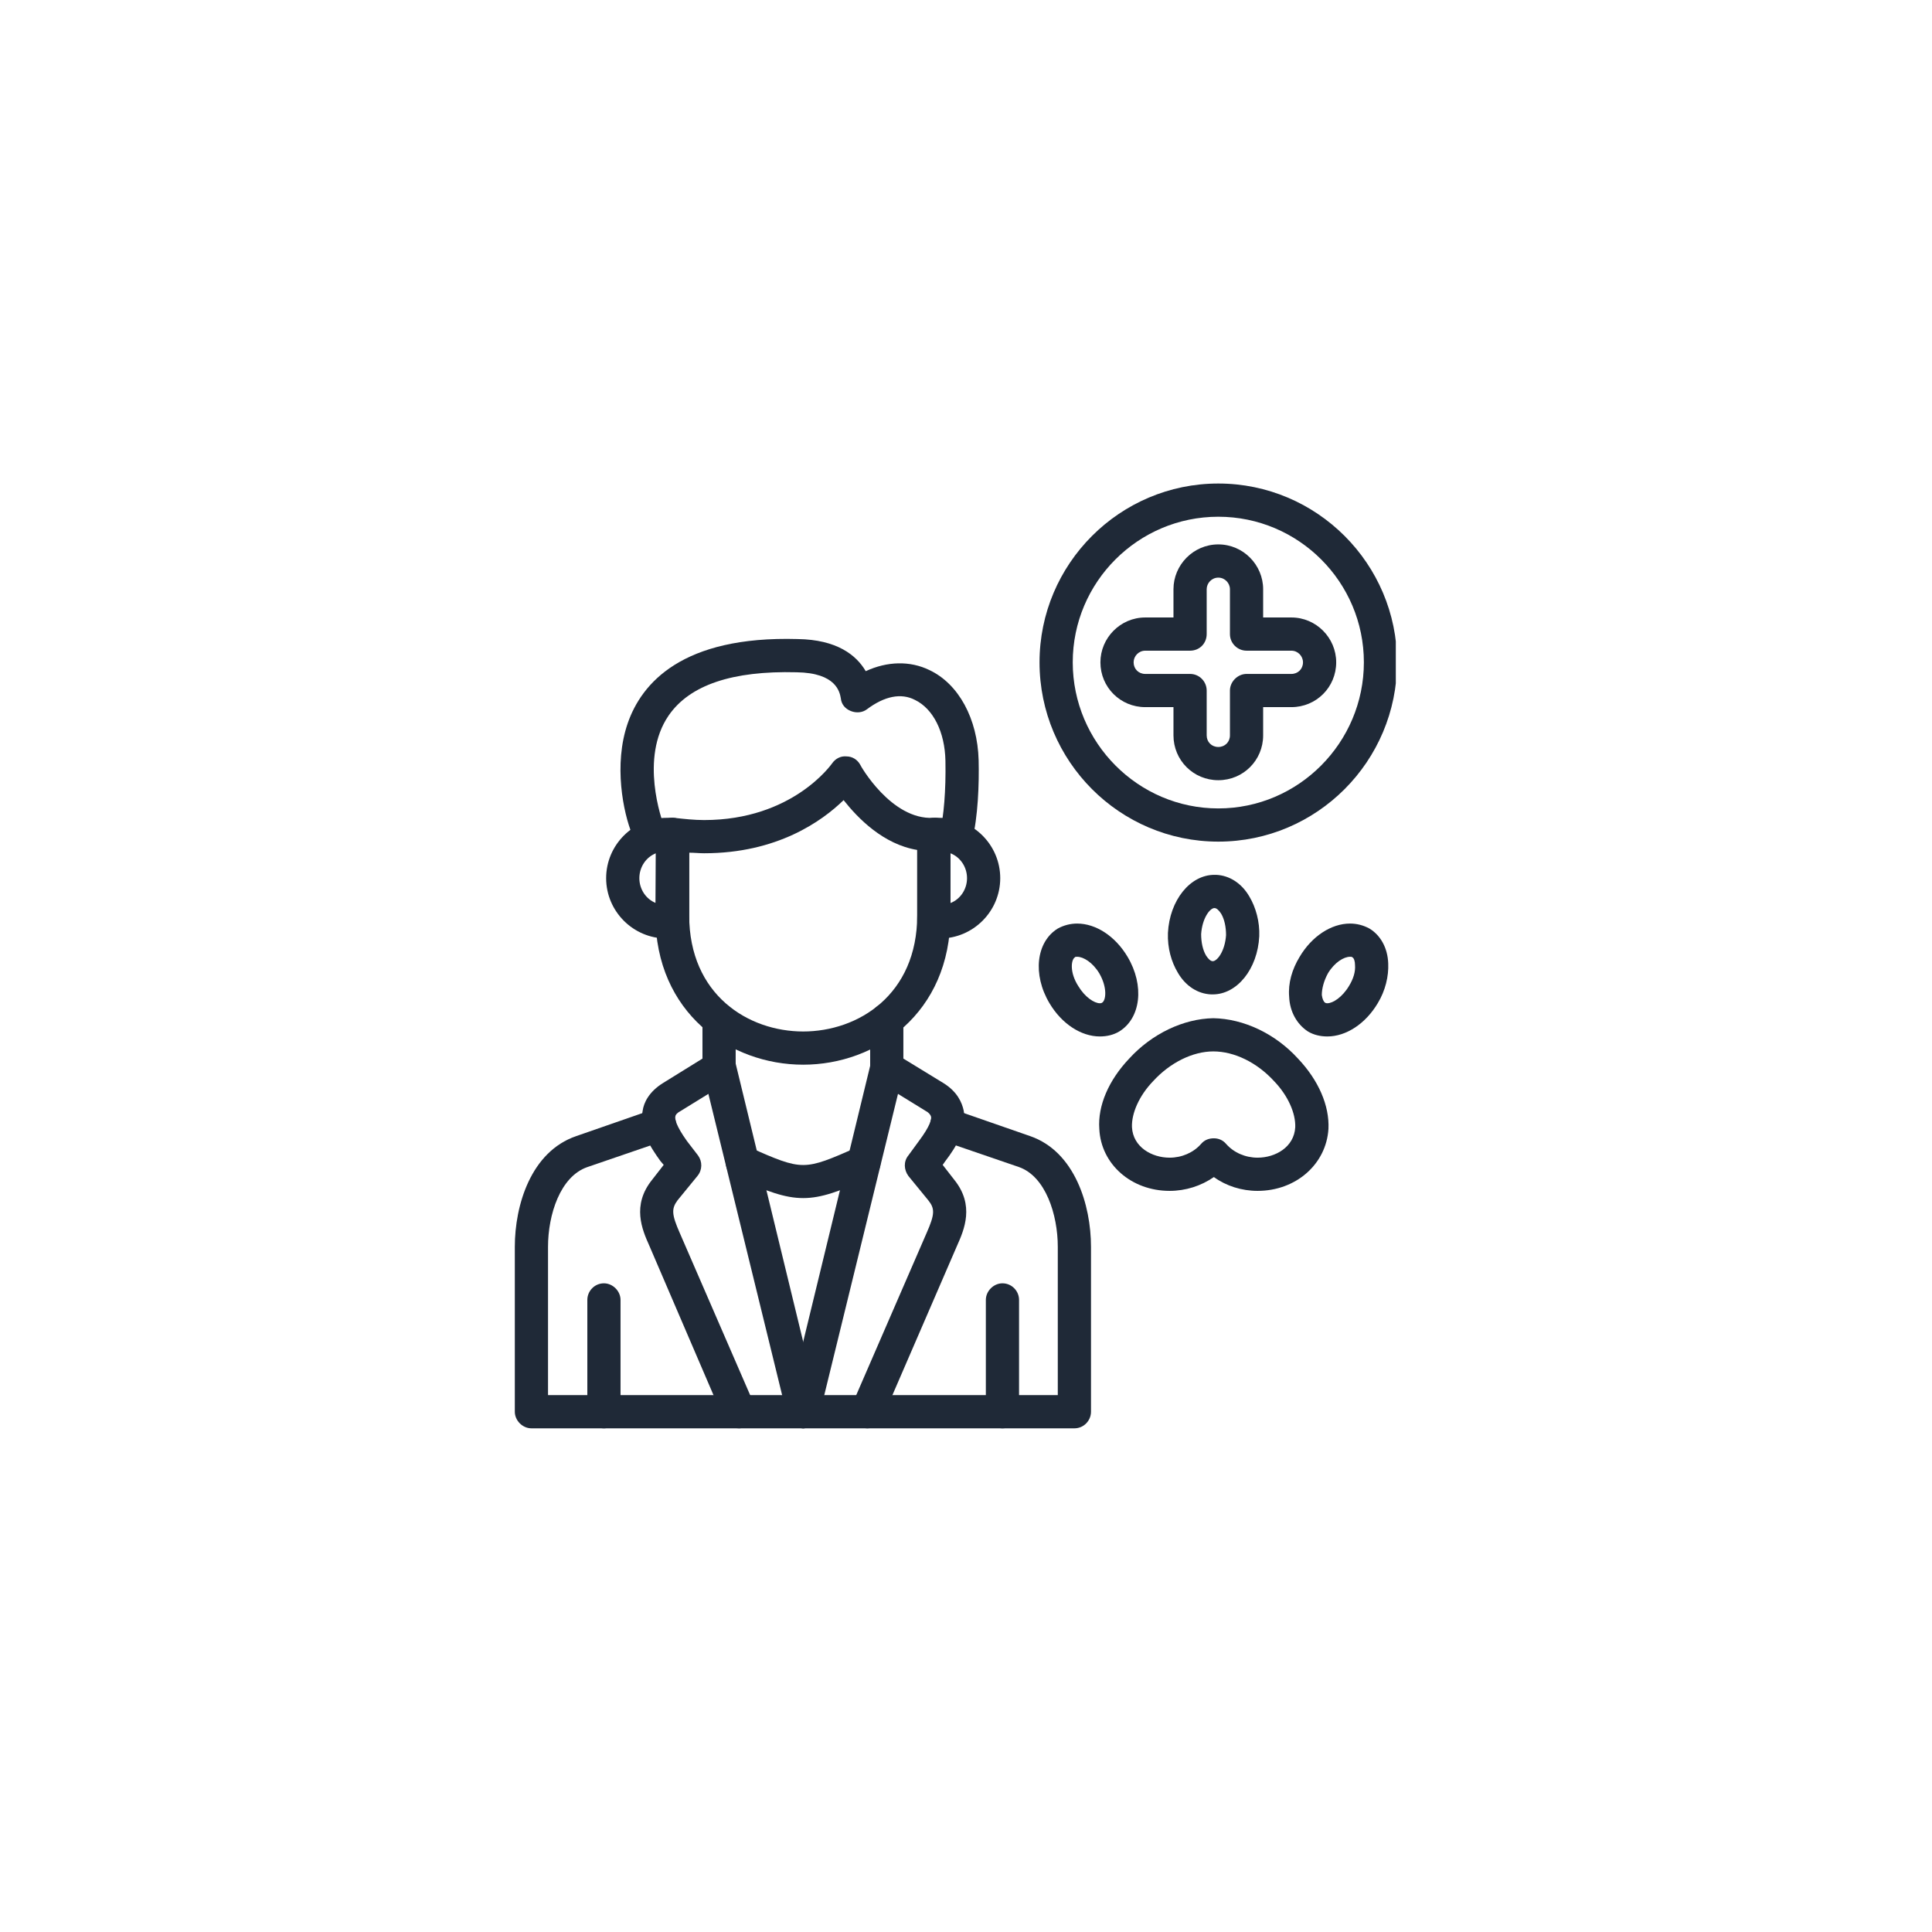
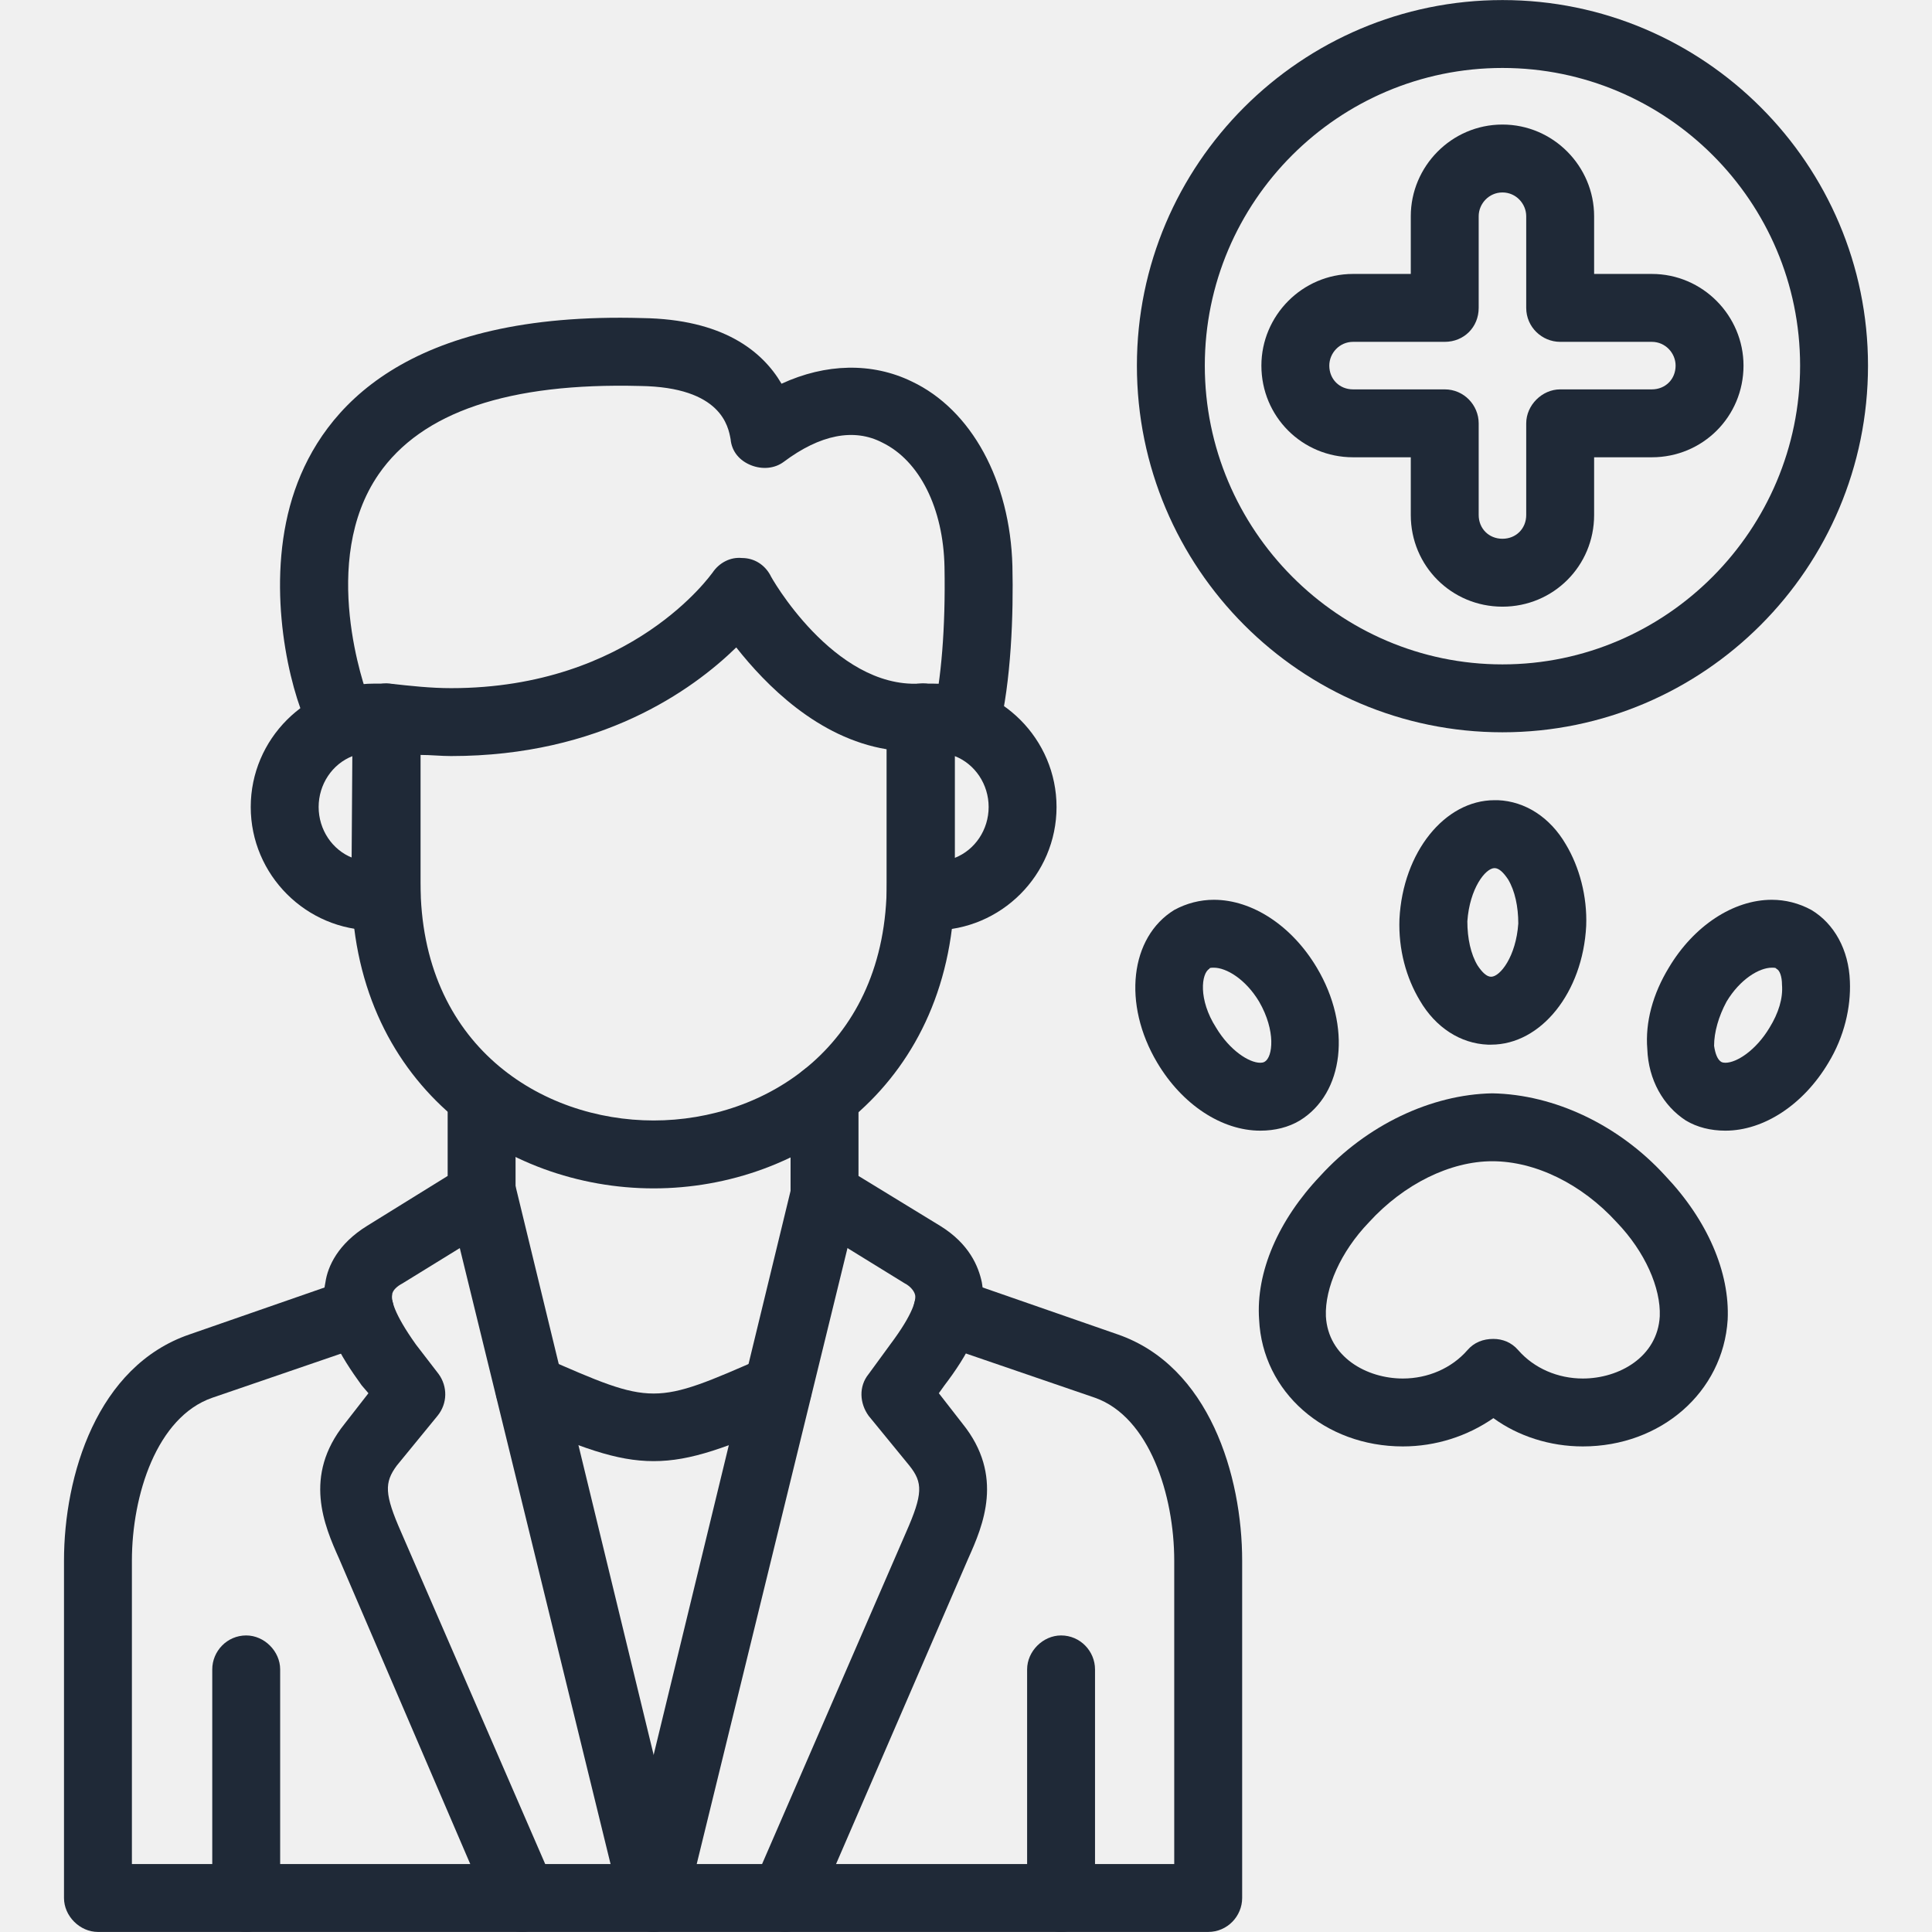
<svg xmlns="http://www.w3.org/2000/svg" width="500" zoomAndPan="magnify" viewBox="0 0 375 375" height="500" preserveAspectRatio="xMidYMid meet" version="1.0">
  <defs>
-     <clipPath id="f87581d493">
-       <path d="M 99.926 215 L 212 215 L 212 277.602 L 99.926 277.602 Z M 99.926 215 " clip-rule="nonzero" />
+     <clipPath id="862028f1a0">
+       <path d="M 12.422 247 L 242 247 L 242 375 L 12.422 375 Z M 12.422 247 " clip-rule="nonzero" />
    </clipPath>
-     <clipPath id="51a4fe891d">
-       <path d="M 124 194 L 147 194 L 147 277.602 L 124 277.602 Z M 124 194 " clip-rule="nonzero" />
-     </clipPath>
-     <clipPath id="12bba9a649">
-       <path d="M 136 203 L 160 203 L 160 277.602 L 136 277.602 Z M 136 203 " clip-rule="nonzero" />
-     </clipPath>
-     <clipPath id="9804b31136">
-       <path d="M 165 194 L 188 194 L 188 277.602 L 165 277.602 Z M 165 194 " clip-rule="nonzero" />
-     </clipPath>
-     <clipPath id="2f90e0903d">
-       <path d="M 152 203 L 176 203 L 176 277.602 L 152 277.602 Z M 152 203 " clip-rule="nonzero" />
-     </clipPath>
-     <clipPath id="8cab8b6896">
-       <path d="M 114 249 L 121 249 L 121 277.602 L 114 277.602 Z M 114 249 " clip-rule="nonzero" />
-     </clipPath>
-     <clipPath id="243eaa37eb">
-       <path d="M 191 249 L 198 249 L 198 277.602 L 191 277.602 Z M 191 249 " clip-rule="nonzero" />
-     </clipPath>
-     <clipPath id="0d8c11a546">
-       <path d="M 201 93.852 L 270.926 93.852 L 270.926 164 L 201 164 Z M 201 93.852 " clip-rule="nonzero" />
+     <clipPath id="f702af6da9">
+       <path d="M 220 0 L 362.672 0 L 362.672 143 L 220 143 Z M 220 0 " clip-rule="nonzero" />
    </clipPath>
  </defs>
-   <rect x="-37.5" width="450" fill="#ffffff" y="-37.5" height="450" fill-opacity="1" />
-   <rect x="-37.5" width="450" fill="#ffffff" y="-37.5" height="450" fill-opacity="1" />
-   <g clip-path="url(#f87581d493)">
-     <path fill="#1f2937" d="M 208.539 277.238 L 103.148 277.238 C 101.43 277.238 99.926 275.734 99.926 274.016 L 99.926 242 C 99.926 233.941 103.043 223.523 111.852 220.516 L 127 215.25 C 128.609 214.715 130.438 215.574 131.082 217.293 C 131.621 218.902 130.762 220.836 129.043 221.375 L 114 226.531 C 108.738 228.355 106.371 235.77 106.371 242 L 106.371 270.793 L 205.316 270.793 L 205.316 242 C 205.316 235.77 202.953 228.355 197.797 226.531 L 182.758 221.375 C 181.039 220.836 180.18 218.902 180.715 217.293 C 181.359 215.574 183.188 214.715 184.797 215.25 L 199.945 220.516 C 208.648 223.523 211.762 233.941 211.762 242 L 211.762 274.016 C 211.762 275.734 210.367 277.238 208.539 277.238 Z M 208.539 277.238 " fill-opacity="1" fill-rule="evenodd" />
+   <g clip-path="url(#862028f1a0)">
+     <path fill="#1f2937" d="M 234.508 374.988 L 19.012 374.988 C 15.496 374.988 12.422 371.914 12.422 368.398 L 12.422 302.938 C 12.422 286.461 18.793 265.152 36.805 259.004 L 67.777 248.238 C 71.074 247.141 74.809 248.898 76.125 252.414 C 77.227 255.707 75.469 259.66 71.953 260.762 L 41.199 271.305 C 30.434 275.039 25.602 290.195 25.602 302.938 L 25.602 361.809 L 227.918 361.809 L 227.918 302.938 C 227.918 290.195 223.086 275.039 212.543 271.305 L 181.789 260.762 C 178.273 259.66 176.516 255.707 177.613 252.414 C 178.934 248.898 182.668 247.141 185.961 248.238 L 216.938 259.004 C 234.73 265.152 241.102 286.461 241.102 302.938 L 241.102 368.398 C 241.102 371.914 238.242 374.988 234.508 374.988 Z M 234.508 374.988 " fill-opacity="1" fill-rule="evenodd" />
  </g>
-   <g clip-path="url(#51a4fe891d)">
-     <path fill="#1f2937" d="M 143.438 277.238 C 142.148 277.238 140.965 276.484 140.43 275.305 L 126.031 241.785 C 124.637 238.672 122.594 233.941 126.57 229 L 128.824 226.102 L 128.18 225.348 C 126.246 222.664 123.992 219.227 124.742 215.574 C 124.957 214.07 125.926 211.918 128.719 210.199 L 136.348 205.473 L 136.348 197.953 C 136.348 196.129 137.852 194.73 139.57 194.73 C 141.395 194.73 142.793 196.129 142.793 197.953 L 142.793 207.301 C 142.793 208.375 142.254 209.449 141.289 209.984 L 132.051 215.68 C 131.621 215.895 131.082 216.324 131.082 216.754 C 130.977 217.184 131.191 218.473 133.34 221.48 L 135.488 224.273 C 136.348 225.457 136.348 227.066 135.379 228.25 L 131.512 232.977 C 130.332 234.59 130.332 235.664 131.941 239.316 L 146.445 272.727 C 147.09 274.336 146.336 276.27 144.727 276.914 C 144.297 277.129 143.867 277.238 143.438 277.238 Z M 143.438 277.238 " fill-opacity="1" fill-rule="evenodd" />
+   <path fill="#1f2937" d="M 101.391 374.988 C 98.754 374.988 96.336 373.453 95.238 371.035 L 65.801 302.496 C 62.945 296.129 58.773 286.461 66.898 276.355 L 71.512 270.426 L 70.195 268.887 C 66.242 263.395 61.629 256.367 63.164 248.898 C 63.605 245.824 65.582 241.43 71.293 237.914 L 86.891 228.25 L 86.891 212.871 C 86.891 209.137 89.965 206.281 93.48 206.281 C 97.215 206.281 100.07 209.137 100.07 212.871 L 100.07 231.984 C 100.07 234.18 98.973 236.375 96.996 237.477 L 78.105 249.117 C 77.227 249.559 76.125 250.438 76.125 251.316 C 75.906 252.191 76.348 254.828 80.738 260.98 L 85.133 266.691 C 86.891 269.109 86.891 272.402 84.914 274.82 L 77.004 284.484 C 74.59 287.781 74.59 289.977 77.883 297.445 L 107.539 365.762 C 108.859 369.059 107.32 373.012 104.023 374.332 C 103.145 374.77 102.266 374.988 101.391 374.988 Z M 101.391 374.988 " fill-opacity="1" fill-rule="evenodd" />
+   <path fill="#1f2937" d="M 126.871 374.988 C 123.797 374.988 121.16 372.793 120.5 369.938 L 87.109 233.52 C 86.23 230.008 88.43 226.273 91.941 225.395 C 95.457 224.516 99.191 226.711 100.07 230.227 L 133.242 366.863 C 134.121 370.375 131.922 373.891 128.41 374.77 C 127.969 374.77 127.309 374.988 126.871 374.988 Z M 126.871 374.988 " fill-opacity="1" fill-rule="evenodd" />
+   <path fill="#1f2937" d="M 126.871 283.605 C 119.621 283.605 112.594 280.969 100.07 275.477 C 96.777 274.16 95.238 270.207 96.777 266.91 C 98.094 263.617 102.047 262.078 105.344 263.395 C 126.871 272.844 126.871 272.844 148.398 263.395 C 151.695 262.078 155.648 263.617 156.965 266.91 C 158.504 270.207 156.965 274.16 153.672 275.477 C 141.148 280.969 134.121 283.605 126.871 283.605 Z M 126.871 283.605 " fill-opacity="1" fill-rule="evenodd" />
+   <path fill="#1f2937" d="M 152.352 374.988 C 151.473 374.988 150.594 374.77 149.715 374.332 C 146.422 373.012 144.883 369.059 146.203 365.762 L 175.855 297.445 C 179.152 289.977 179.152 287.781 176.516 284.484 L 168.609 274.82 C 166.852 272.402 166.633 269.109 168.609 266.691 L 172.781 260.98 C 177.395 254.828 177.836 252.191 177.613 251.316 C 177.395 250.438 176.516 249.559 175.637 249.117 L 156.746 237.477 C 154.77 236.375 153.449 234.18 153.449 231.984 L 153.449 212.871 C 153.449 209.137 156.527 206.281 160.043 206.281 C 163.777 206.281 166.633 209.137 166.633 212.871 L 166.633 228.25 L 182.449 237.914 C 188.16 241.43 189.918 245.824 190.574 248.898 C 191.895 256.367 187.5 263.395 183.328 268.887 L 182.227 270.426 L 186.84 276.355 C 194.969 286.461 190.797 296.129 187.938 302.496 L 158.285 371.035 C 157.184 373.453 154.77 374.988 152.352 374.988 Z M 152.352 374.988 " fill-opacity="1" fill-rule="evenodd" />
+   <path fill="#1f2937" d="M 126.871 374.988 C 126.43 374.988 125.773 374.77 125.332 374.77 C 121.816 373.891 119.621 370.375 120.5 366.863 L 153.672 230.227 C 154.551 226.711 158.062 224.516 161.578 225.395 C 165.312 226.273 167.289 230.008 166.633 233.52 L 133.242 369.938 C 132.582 372.793 129.727 374.988 126.871 374.988 Z M 126.871 374.988 " fill-opacity="1" fill-rule="evenodd" />
+   <path fill="#1f2937" d="M 47.789 374.988 C 44.055 374.988 41.199 371.914 41.199 368.398 L 41.199 324.027 C 41.199 320.512 44.055 317.438 47.789 317.438 C 51.305 317.438 54.379 320.512 54.379 324.027 L 54.379 368.398 C 54.379 371.914 51.305 374.988 47.789 374.988 Z M 47.789 374.988 " fill-opacity="1" fill-rule="evenodd" />
+   <path fill="#1f2937" d="M 205.953 374.988 C 202.438 374.988 199.363 371.914 199.363 368.398 L 199.363 324.027 C 199.363 320.512 202.438 317.438 205.953 317.438 C 209.688 317.438 212.543 320.512 212.543 324.027 L 212.543 368.398 C 212.543 371.914 209.688 374.988 205.953 374.988 Z M 205.953 374.988 " fill-opacity="1" fill-rule="evenodd" />
+   <path fill="#1f2937" d="M 126.871 230.664 C 97.875 230.664 68.219 210.234 68.219 171.355 L 68.438 139.281 C 68.438 137.305 69.098 135.547 70.637 134.23 C 71.953 133.133 73.93 132.473 75.688 132.691 C 79.641 133.133 83.594 133.57 87.551 133.57 C 122.695 133.57 138.074 111.383 138.293 111.164 C 139.613 109.188 141.809 108.09 144.004 108.309 C 146.422 108.309 148.398 109.625 149.496 111.602 C 149.496 111.824 161.797 133.57 178.492 132.691 C 180.25 132.473 182.008 133.133 183.328 134.449 C 184.645 135.766 185.305 137.523 185.305 139.281 L 185.305 171.355 C 185.305 210.234 155.867 230.664 126.871 230.664 Z M 81.617 146.531 L 81.617 171.355 C 81.617 202.988 105.125 217.484 126.871 217.484 C 148.617 217.484 172.121 202.988 172.121 171.355 L 172.121 145.434 C 158.723 143.234 148.617 132.91 142.906 125.664 C 134.34 134.012 116.547 146.75 87.551 146.75 C 85.574 146.75 83.594 146.531 81.617 146.531 Z M 81.617 146.531 " fill-opacity="1" fill-rule="evenodd" />
+   <path fill="#1f2937" d="M 75.027 180.582 L 72.613 180.582 C 59.43 180.582 48.668 169.816 48.668 156.637 C 48.668 143.457 59.43 132.691 72.613 132.691 L 75.027 132.691 C 78.543 132.691 81.617 135.547 81.617 139.281 L 81.617 173.988 C 81.617 177.723 78.543 180.582 75.027 180.582 Z M 68.438 146.75 C 64.484 148.289 61.848 152.242 61.848 156.637 C 61.848 161.031 64.484 164.984 68.438 166.52 Z M 68.438 146.75 " fill-opacity="1" fill-rule="evenodd" />
+   <path fill="#1f2937" d="M 181.129 180.582 L 178.715 180.582 C 175.199 180.582 172.121 177.723 172.121 173.988 L 172.121 139.281 C 172.121 135.547 175.199 132.691 178.715 132.691 L 181.129 132.691 C 194.309 132.691 205.074 143.457 205.074 156.637 C 205.074 169.816 194.309 180.582 181.129 180.582 Z M 185.305 146.75 L 185.305 166.52 C 189.258 164.984 191.895 161.031 191.895 156.637 C 191.895 152.242 189.258 148.289 185.305 146.75 Z M 185.305 146.75 " fill-opacity="1" fill-rule="evenodd" />
+   <path fill="#1f2937" d="M 187.5 146.75 C 187.062 146.75 186.402 146.75 185.742 146.531 C 182.227 145.652 180.25 142.137 181.129 138.625 C 182.668 132.031 183.547 121.93 183.328 110.066 C 183.105 98.645 178.492 89.418 171.246 85.902 C 165.754 83.047 159.164 84.363 152.133 89.637 C 150.375 90.953 147.961 91.176 145.762 90.297 C 143.566 89.418 142.027 87.66 141.809 85.242 C 141.367 82.828 140.051 75.137 124.234 74.918 C 98.754 74.258 81.84 79.973 73.492 92.055 C 61.848 108.969 70.855 133.789 71.512 135.547 C 71.512 135.766 71.734 135.988 71.734 136.207 C 72.613 139.062 71.734 141.918 69.316 143.676 C 66.898 145.215 63.824 145.215 61.629 143.676 C 60.969 143.016 60.09 141.918 59.43 140.379 L 59.211 140.379 C 58.992 139.941 58.992 139.723 58.992 139.281 C 55.477 130.715 51.523 111.602 57.234 95.129 C 62.727 79.312 78.762 60.422 124.676 61.738 C 140.27 61.957 147.961 68.109 151.695 74.48 C 160.262 70.523 169.266 70.305 176.957 74.039 C 188.598 79.531 196.066 93.371 196.508 109.848 C 196.727 119.074 196.285 132.254 193.871 141.918 C 193.211 144.773 190.355 146.75 187.5 146.75 Z M 187.5 146.75 " fill-opacity="1" fill-rule="evenodd" />
+   <path fill="#1f2937" d="M 244.613 219.461 C 237.145 219.461 229.457 214.41 224.625 206.281 C 217.816 194.859 219.352 181.898 227.918 176.625 C 230.336 175.309 232.973 174.648 235.609 174.648 C 243.078 174.648 250.766 179.703 255.598 187.828 C 262.406 199.254 260.871 212.215 252.305 217.484 C 250.105 218.805 247.469 219.461 244.613 219.461 Z M 235.609 187.828 C 235.168 187.828 234.73 187.828 234.73 188.051 C 233.191 188.93 232.531 193.98 236.047 199.473 C 238.684 203.867 242.418 206.281 244.613 206.281 C 245.273 206.281 245.492 206.062 245.492 206.062 C 247.031 205.184 247.691 200.133 244.395 194.418 C 241.758 190.027 238.023 187.828 235.609 187.828 Z M 235.609 187.828 " fill-opacity="1" fill-rule="evenodd" />
+   <path fill="#1f2937" d="M 334.898 219.461 C 332.043 219.461 329.406 218.805 327.211 217.484 C 322.816 214.629 319.961 209.578 319.742 203.645 C 319.305 198.375 320.84 192.883 323.914 187.828 C 328.75 179.703 336.438 174.648 343.906 174.648 C 346.543 174.648 349.18 175.309 351.594 176.625 C 355.988 179.262 358.844 184.316 359.062 190.465 C 359.281 195.52 357.965 201.23 354.891 206.281 C 350.059 214.41 342.367 219.461 334.898 219.461 Z M 343.906 187.828 C 341.488 187.828 337.754 190.027 335.121 194.418 C 333.582 197.273 332.703 200.352 332.703 202.988 C 332.922 204.523 333.363 205.621 334.02 206.062 C 334.02 206.062 334.242 206.281 334.898 206.281 C 337.098 206.281 340.832 203.867 343.465 199.473 C 345.223 196.617 346.102 193.762 345.883 191.125 C 345.883 189.586 345.445 188.27 344.785 188.051 C 344.785 187.828 344.344 187.828 343.906 187.828 Z M 343.906 187.828 " fill-opacity="1" fill-rule="evenodd" />
+   <path fill="#1f2937" d="M 307.223 280.75 C 300.852 280.75 294.699 278.773 289.867 275.258 C 284.812 278.773 278.664 280.75 272.293 280.75 C 257.137 280.75 245.055 270.207 244.395 256.148 C 243.734 246.922 248.129 236.816 256.258 228.25 C 265.262 218.363 277.785 212.434 289.648 212.215 C 301.73 212.434 314.25 218.363 323.258 228.25 C 331.383 236.816 335.777 246.922 335.34 256.148 C 334.461 270.207 322.379 280.75 307.223 280.75 Z M 289.867 259.883 C 291.625 259.883 293.383 260.539 294.699 262.078 C 297.773 265.594 302.387 267.57 307.223 267.57 C 314.25 267.57 321.719 263.395 322.16 255.488 C 322.379 249.996 319.305 242.969 313.812 237.254 C 307 229.785 297.996 225.395 289.648 225.395 C 281.52 225.395 272.512 229.785 265.703 237.254 C 260.211 242.969 257.137 249.996 257.355 255.488 C 257.793 263.395 265.262 267.57 272.293 267.57 C 277.125 267.57 281.738 265.594 284.812 262.078 C 286.133 260.539 287.891 259.883 289.867 259.883 Z M 289.867 259.883 " fill-opacity="1" fill-rule="evenodd" />
+   <path fill="#1f2937" d="M 289.426 202.766 L 288.77 202.766 C 283.496 202.547 278.664 199.473 275.59 194.199 C 272.953 189.805 271.414 184.316 271.633 178.383 C 272.293 165.422 280.422 155.316 290.086 155.316 L 290.746 155.316 C 296.02 155.539 300.852 158.613 303.926 163.887 C 306.562 168.277 308.098 173.988 307.879 179.703 C 307.223 192.664 299.094 202.766 289.426 202.766 Z M 290.086 168.5 C 288.328 168.5 285.254 172.453 284.812 178.824 C 284.812 182.117 285.473 185.195 286.793 187.391 C 287.672 188.707 288.551 189.586 289.426 189.586 C 291.184 189.586 294.262 185.633 294.699 179.262 C 294.699 175.969 294.039 172.891 292.723 170.695 C 291.844 169.379 290.965 168.5 290.086 168.5 Z M 290.086 168.5 " fill-opacity="1" fill-rule="evenodd" />
+   <g clip-path="url(#f702af6da9)">
+     <path fill="#1f2937" d="M 291.625 142.137 C 252.523 142.137 220.672 110.285 220.672 70.965 C 220.672 31.863 252.523 0.012 291.625 0.012 C 330.727 0.012 362.578 31.863 362.578 70.965 C 362.578 110.285 330.727 142.137 291.625 142.137 Z M 291.625 13.191 C 259.773 13.191 233.852 39.113 233.852 70.965 C 233.852 102.816 259.773 128.957 291.625 128.957 C 323.477 128.957 349.398 102.816 349.398 70.965 C 349.398 39.113 323.477 13.191 291.625 13.191 Z M 291.625 13.191 " fill-opacity="1" fill-rule="evenodd" />
  </g>
-   <g clip-path="url(#12bba9a649)">
-     <path fill="#1f2937" d="M 155.898 277.238 C 154.395 277.238 153.105 276.164 152.785 274.766 L 136.453 208.051 C 136.023 206.332 137.098 204.508 138.816 204.078 C 140.535 203.648 142.363 204.723 142.793 206.441 L 159.016 273.262 C 159.445 274.98 158.371 276.699 156.652 277.129 C 156.438 277.129 156.113 277.238 155.898 277.238 Z M 155.898 277.238 " fill-opacity="1" fill-rule="evenodd" />
-   </g>
-   <path fill="#1f2937" d="M 155.898 232.547 C 152.355 232.547 148.914 231.258 142.793 228.57 C 141.18 227.926 140.43 225.992 141.18 224.383 C 141.824 222.77 143.758 222.02 145.371 222.664 C 155.898 227.281 155.898 227.281 166.426 222.664 C 168.039 222.02 169.973 222.77 170.617 224.383 C 171.367 225.992 170.617 227.926 169.004 228.57 C 162.883 231.258 159.445 232.547 155.898 232.547 Z M 155.898 232.547 " fill-opacity="1" fill-rule="evenodd" />
-   <g clip-path="url(#9804b31136)">
-     <path fill="#1f2937" d="M 168.359 277.238 C 167.93 277.238 167.5 277.129 167.07 276.914 C 165.461 276.27 164.707 274.336 165.352 272.727 L 179.855 239.316 C 181.469 235.664 181.469 234.59 180.18 232.977 L 176.312 228.25 C 175.453 227.066 175.344 225.457 176.312 224.273 L 178.352 221.48 C 180.609 218.473 180.824 217.184 180.715 216.754 C 180.609 216.324 180.18 215.895 179.75 215.68 L 170.508 209.984 C 169.543 209.449 168.898 208.375 168.898 207.301 L 168.898 197.953 C 168.898 196.129 170.402 194.73 172.121 194.73 C 173.949 194.73 175.344 196.129 175.344 197.953 L 175.344 205.473 L 183.078 210.199 C 185.871 211.918 186.73 214.07 187.055 215.574 C 187.699 219.227 185.551 222.664 183.508 225.348 L 182.973 226.102 L 185.227 229 C 189.203 233.941 187.16 238.672 185.766 241.785 L 171.262 275.305 C 170.723 276.484 169.543 277.238 168.359 277.238 Z M 168.359 277.238 " fill-opacity="1" fill-rule="evenodd" />
-   </g>
-   <g clip-path="url(#2f90e0903d)">
-     <path fill="#1f2937" d="M 155.898 277.238 C 155.684 277.238 155.363 277.129 155.148 277.129 C 153.43 276.699 152.355 274.98 152.785 273.262 L 169.004 206.441 C 169.434 204.723 171.152 203.648 172.875 204.078 C 174.699 204.508 175.668 206.332 175.344 208.051 L 159.016 274.766 C 158.691 276.164 157.297 277.238 155.898 277.238 Z M 155.898 277.238 " fill-opacity="1" fill-rule="evenodd" />
-   </g>
-   <g clip-path="url(#8cab8b6896)">
-     <path fill="#1f2937" d="M 117.223 277.238 C 115.398 277.238 114 275.734 114 274.016 L 114 252.312 C 114 250.594 115.398 249.09 117.223 249.09 C 118.941 249.09 120.445 250.594 120.445 252.312 L 120.445 274.016 C 120.445 275.734 118.941 277.238 117.223 277.238 Z M 117.223 277.238 " fill-opacity="1" fill-rule="evenodd" />
-   </g>
-   <g clip-path="url(#243eaa37eb)">
-     <path fill="#1f2937" d="M 194.574 277.238 C 192.855 277.238 191.352 275.734 191.352 274.016 L 191.352 252.312 C 191.352 250.594 192.855 249.09 194.574 249.09 C 196.402 249.09 197.797 250.594 197.797 252.312 L 197.797 274.016 C 197.797 275.734 196.402 277.238 194.574 277.238 Z M 194.574 277.238 " fill-opacity="1" fill-rule="evenodd" />
-   </g>
-   <path fill="#1f2937" d="M 155.898 206.656 C 141.719 206.656 127.215 196.664 127.215 177.648 L 127.32 161.965 C 127.32 160.996 127.645 160.137 128.395 159.492 C 129.043 158.957 130.008 158.633 130.867 158.742 C 132.801 158.957 134.734 159.172 136.668 159.172 C 153.859 159.172 161.379 148.32 161.484 148.211 C 162.129 147.246 163.203 146.707 164.277 146.816 C 165.461 146.816 166.426 147.461 166.965 148.426 C 166.965 148.535 172.98 159.172 181.145 158.742 C 182.004 158.633 182.863 158.957 183.508 159.602 C 184.152 160.246 184.477 161.105 184.477 161.965 L 184.477 177.648 C 184.477 196.664 170.078 206.656 155.898 206.656 Z M 133.77 165.508 L 133.77 177.648 C 133.77 193.121 145.262 200.211 155.898 200.211 C 166.535 200.211 178.031 193.121 178.031 177.648 L 178.031 164.973 C 171.477 163.898 166.535 158.848 163.742 155.305 C 159.551 159.387 150.852 165.617 136.668 165.617 C 135.703 165.617 134.734 165.508 133.77 165.508 Z M 133.77 165.508 " fill-opacity="1" fill-rule="evenodd" />
-   <path fill="#1f2937" d="M 130.547 182.16 L 129.363 182.16 C 122.918 182.16 117.652 176.898 117.652 170.453 C 117.652 164.004 122.918 158.742 129.363 158.742 L 130.547 158.742 C 132.266 158.742 133.77 160.137 133.77 161.965 L 133.77 178.938 C 133.77 180.766 132.266 182.16 130.547 182.16 Z M 127.32 165.617 C 125.387 166.367 124.098 168.301 124.098 170.453 C 124.098 172.602 125.387 174.535 127.32 175.285 Z M 127.32 165.617 " fill-opacity="1" fill-rule="evenodd" />
-   <path fill="#1f2937" d="M 182.434 182.16 L 181.254 182.16 C 179.535 182.16 178.031 180.766 178.031 178.938 L 178.031 161.965 C 178.031 160.137 179.535 158.742 181.254 158.742 L 182.434 158.742 C 188.879 158.742 194.145 164.004 194.145 170.453 C 194.145 176.898 188.879 182.16 182.434 182.16 Z M 184.477 165.617 L 184.477 175.285 C 186.41 174.535 187.699 172.602 187.699 170.453 C 187.699 168.301 186.41 166.367 184.477 165.617 Z M 184.477 165.617 " fill-opacity="1" fill-rule="evenodd" />
-   <path fill="#1f2937" d="M 185.551 165.617 C 185.336 165.617 185.012 165.617 184.691 165.508 C 182.973 165.078 182.004 163.359 182.434 161.641 C 183.188 158.418 183.617 153.477 183.508 147.676 C 183.402 142.09 181.145 137.578 177.602 135.859 C 174.914 134.461 171.691 135.105 168.254 137.684 C 167.395 138.328 166.211 138.438 165.137 138.008 C 164.062 137.578 163.312 136.719 163.203 135.535 C 162.988 134.355 162.344 130.594 154.609 130.488 C 142.148 130.164 133.875 132.957 129.793 138.867 C 124.098 147.137 128.504 159.277 128.824 160.137 C 128.824 160.246 128.934 160.352 128.934 160.461 C 129.363 161.855 128.934 163.254 127.75 164.113 C 126.57 164.863 125.066 164.863 123.992 164.113 C 123.668 163.789 123.238 163.254 122.918 162.5 L 122.809 162.5 C 122.703 162.285 122.703 162.18 122.703 161.965 C 120.984 157.773 119.051 148.426 121.844 140.371 C 124.527 132.637 132.371 123.395 154.824 124.039 C 162.453 124.148 166.211 127.156 168.039 130.273 C 172.23 128.34 176.633 128.23 180.395 130.059 C 186.086 132.742 189.738 139.512 189.953 147.566 C 190.062 152.082 189.848 158.527 188.664 163.254 C 188.344 164.648 186.945 165.617 185.551 165.617 Z M 185.551 165.617 " fill-opacity="1" fill-rule="evenodd" />
-   <path fill="#1f2937" d="M 213.48 201.176 C 209.828 201.176 206.07 198.707 203.707 194.73 C 200.375 189.145 201.129 182.805 205.316 180.227 C 206.5 179.582 207.789 179.262 209.078 179.262 C 212.73 179.262 216.492 181.73 218.855 185.707 C 222.184 191.293 221.434 197.633 217.242 200.211 C 216.168 200.855 214.879 201.176 213.48 201.176 Z M 209.078 185.707 C 208.863 185.707 208.648 185.707 208.648 185.812 C 207.895 186.242 207.574 188.715 209.293 191.398 C 210.582 193.551 212.406 194.73 213.48 194.73 C 213.805 194.73 213.91 194.625 213.91 194.625 C 214.664 194.195 214.988 191.723 213.375 188.93 C 212.086 186.781 210.258 185.707 209.078 185.707 Z M 209.078 185.707 " fill-opacity="1" fill-rule="evenodd" />
-   <path fill="#1f2937" d="M 257.637 201.176 C 256.238 201.176 254.949 200.855 253.875 200.211 C 251.727 198.812 250.332 196.344 250.223 193.441 C 250.008 190.863 250.762 188.176 252.266 185.707 C 254.629 181.73 258.391 179.262 262.043 179.262 C 263.332 179.262 264.621 179.582 265.801 180.227 C 267.949 181.516 269.348 183.988 269.453 186.996 C 269.562 189.465 268.918 192.262 267.414 194.73 C 265.051 198.707 261.289 201.176 257.637 201.176 Z M 262.043 185.707 C 260.859 185.707 259.035 186.781 257.746 188.93 C 256.992 190.324 256.562 191.832 256.562 193.121 C 256.668 193.871 256.883 194.41 257.207 194.625 C 257.207 194.625 257.312 194.73 257.637 194.73 C 258.711 194.73 260.539 193.551 261.828 191.398 C 262.688 190.004 263.117 188.605 263.008 187.316 C 263.008 186.566 262.793 185.922 262.473 185.812 C 262.473 185.707 262.258 185.707 262.043 185.707 Z M 262.043 185.707 " fill-opacity="1" fill-rule="evenodd" />
-   <path fill="#1f2937" d="M 244.102 231.148 C 240.984 231.148 237.977 230.184 235.613 228.465 C 233.141 230.184 230.133 231.148 227.02 231.148 C 219.605 231.148 213.695 225.992 213.375 219.117 C 213.051 214.605 215.203 209.664 219.176 205.473 C 223.582 200.641 229.703 197.738 235.504 197.633 C 241.414 197.738 247.539 200.641 251.941 205.473 C 255.918 209.664 258.066 214.605 257.852 219.117 C 257.422 225.992 251.512 231.148 244.102 231.148 Z M 235.613 220.945 C 236.473 220.945 237.332 221.266 237.977 222.02 C 239.48 223.738 241.738 224.703 244.102 224.703 C 247.539 224.703 251.191 222.664 251.406 218.797 C 251.512 216.109 250.008 212.672 247.324 209.879 C 243.992 206.227 239.59 204.078 235.504 204.078 C 231.531 204.078 227.125 206.227 223.797 209.879 C 221.109 212.672 219.605 216.109 219.715 218.797 C 219.93 222.664 223.582 224.703 227.02 224.703 C 229.383 224.703 231.637 223.738 233.141 222.02 C 233.785 221.266 234.645 220.945 235.613 220.945 Z M 235.613 220.945 " fill-opacity="1" fill-rule="evenodd" />
-   <path fill="#1f2937" d="M 235.398 193.012 L 235.074 193.012 C 232.496 192.906 230.133 191.398 228.629 188.82 C 227.34 186.672 226.59 183.988 226.695 181.086 C 227.02 174.75 230.992 169.805 235.719 169.805 L 236.043 169.805 C 238.621 169.914 240.984 171.418 242.488 173.996 C 243.777 176.145 244.531 178.938 244.422 181.73 C 244.102 188.07 240.125 193.012 235.398 193.012 Z M 235.719 176.254 C 234.859 176.254 233.355 178.188 233.141 181.301 C 233.141 182.914 233.465 184.418 234.109 185.492 C 234.539 186.137 234.969 186.566 235.398 186.566 C 236.258 186.566 237.762 184.633 237.977 181.516 C 237.977 179.906 237.656 178.402 237.012 177.328 C 236.582 176.684 236.152 176.254 235.719 176.254 Z M 235.719 176.254 " fill-opacity="1" fill-rule="evenodd" />
-   <g clip-path="url(#0d8c11a546)">
-     <path fill="#1f2937" d="M 236.473 163.359 C 217.352 163.359 201.773 147.781 201.773 128.555 C 201.773 109.43 217.352 93.852 236.473 93.852 C 255.594 93.852 271.172 109.43 271.172 128.555 C 271.172 147.781 255.594 163.359 236.473 163.359 Z M 236.473 100.297 C 220.895 100.297 208.219 112.977 208.219 128.555 C 208.219 144.129 220.895 156.914 236.473 156.914 C 252.051 156.914 264.727 144.129 264.727 128.555 C 264.727 112.977 252.051 100.297 236.473 100.297 Z M 236.473 100.297 " fill-opacity="1" fill-rule="evenodd" />
-   </g>
-   <path fill="#1f2937" d="M 236.473 151.438 C 231.637 151.438 227.77 147.566 227.77 142.734 L 227.77 137.254 L 222.293 137.254 C 217.457 137.254 213.59 133.387 213.59 128.555 C 213.59 123.824 217.457 119.852 222.293 119.852 L 227.77 119.852 L 227.77 114.371 C 227.77 109.645 231.637 105.668 236.473 105.668 C 241.309 105.668 245.176 109.645 245.176 114.371 L 245.176 119.852 L 250.652 119.852 C 255.488 119.852 259.355 123.824 259.355 128.555 C 259.355 133.387 255.488 137.254 250.652 137.254 L 245.176 137.254 L 245.176 142.734 C 245.176 147.566 241.309 151.438 236.473 151.438 Z M 222.293 126.297 C 221.004 126.297 220.035 127.371 220.035 128.555 C 220.035 129.844 221.004 130.809 222.293 130.809 L 230.992 130.809 C 232.82 130.809 234.215 132.312 234.215 134.031 L 234.215 142.734 C 234.215 144.023 235.184 144.988 236.473 144.988 C 237.762 144.988 238.73 144.023 238.73 142.734 L 238.73 134.031 C 238.73 132.312 240.234 130.809 241.953 130.809 L 250.652 130.809 C 251.941 130.809 252.91 129.844 252.91 128.555 C 252.91 127.371 251.941 126.297 250.652 126.297 L 241.953 126.297 C 240.234 126.297 238.73 124.898 238.73 123.074 L 238.73 114.371 C 238.73 113.191 237.762 112.117 236.473 112.117 C 235.184 112.117 234.215 113.191 234.215 114.371 L 234.215 123.074 C 234.215 124.898 232.82 126.297 230.992 126.297 Z M 222.293 126.297 " fill-opacity="1" fill-rule="evenodd" />
+   <path fill="#1f2937" d="M 291.625 117.754 C 281.738 117.754 273.832 109.848 273.832 99.961 L 273.832 88.758 L 262.629 88.758 C 252.742 88.758 244.836 80.848 244.836 70.965 C 244.836 61.297 252.742 53.172 262.629 53.172 L 273.832 53.172 L 273.832 41.969 C 273.832 32.301 281.738 24.176 291.625 24.176 C 301.508 24.176 309.418 32.301 309.418 41.969 L 309.418 53.172 L 320.621 53.172 C 330.508 53.172 338.414 61.297 338.414 70.965 C 338.414 80.848 330.508 88.758 320.621 88.758 L 309.418 88.758 L 309.418 99.961 C 309.418 109.848 301.508 117.754 291.625 117.754 Z M 262.629 66.352 C 259.992 66.352 258.016 68.547 258.016 70.965 C 258.016 73.602 259.992 75.578 262.629 75.578 L 280.422 75.578 C 284.156 75.578 287.012 78.652 287.012 82.168 L 287.012 99.961 C 287.012 102.598 288.988 104.574 291.625 104.574 C 294.262 104.574 296.238 102.598 296.238 99.961 L 296.238 82.168 C 296.238 78.652 299.312 75.578 302.828 75.578 L 320.621 75.578 C 323.258 75.578 325.234 73.602 325.234 70.965 C 325.234 68.547 323.258 66.352 320.621 66.352 L 302.828 66.352 C 299.312 66.352 296.238 63.496 296.238 59.762 L 296.238 41.969 C 296.238 39.551 294.262 37.355 291.625 37.355 C 288.988 37.355 287.012 39.551 287.012 41.969 L 287.012 59.762 C 287.012 63.496 284.156 66.352 280.422 66.352 Z M 262.629 66.352 " fill-opacity="1" fill-rule="evenodd" />
</svg>
